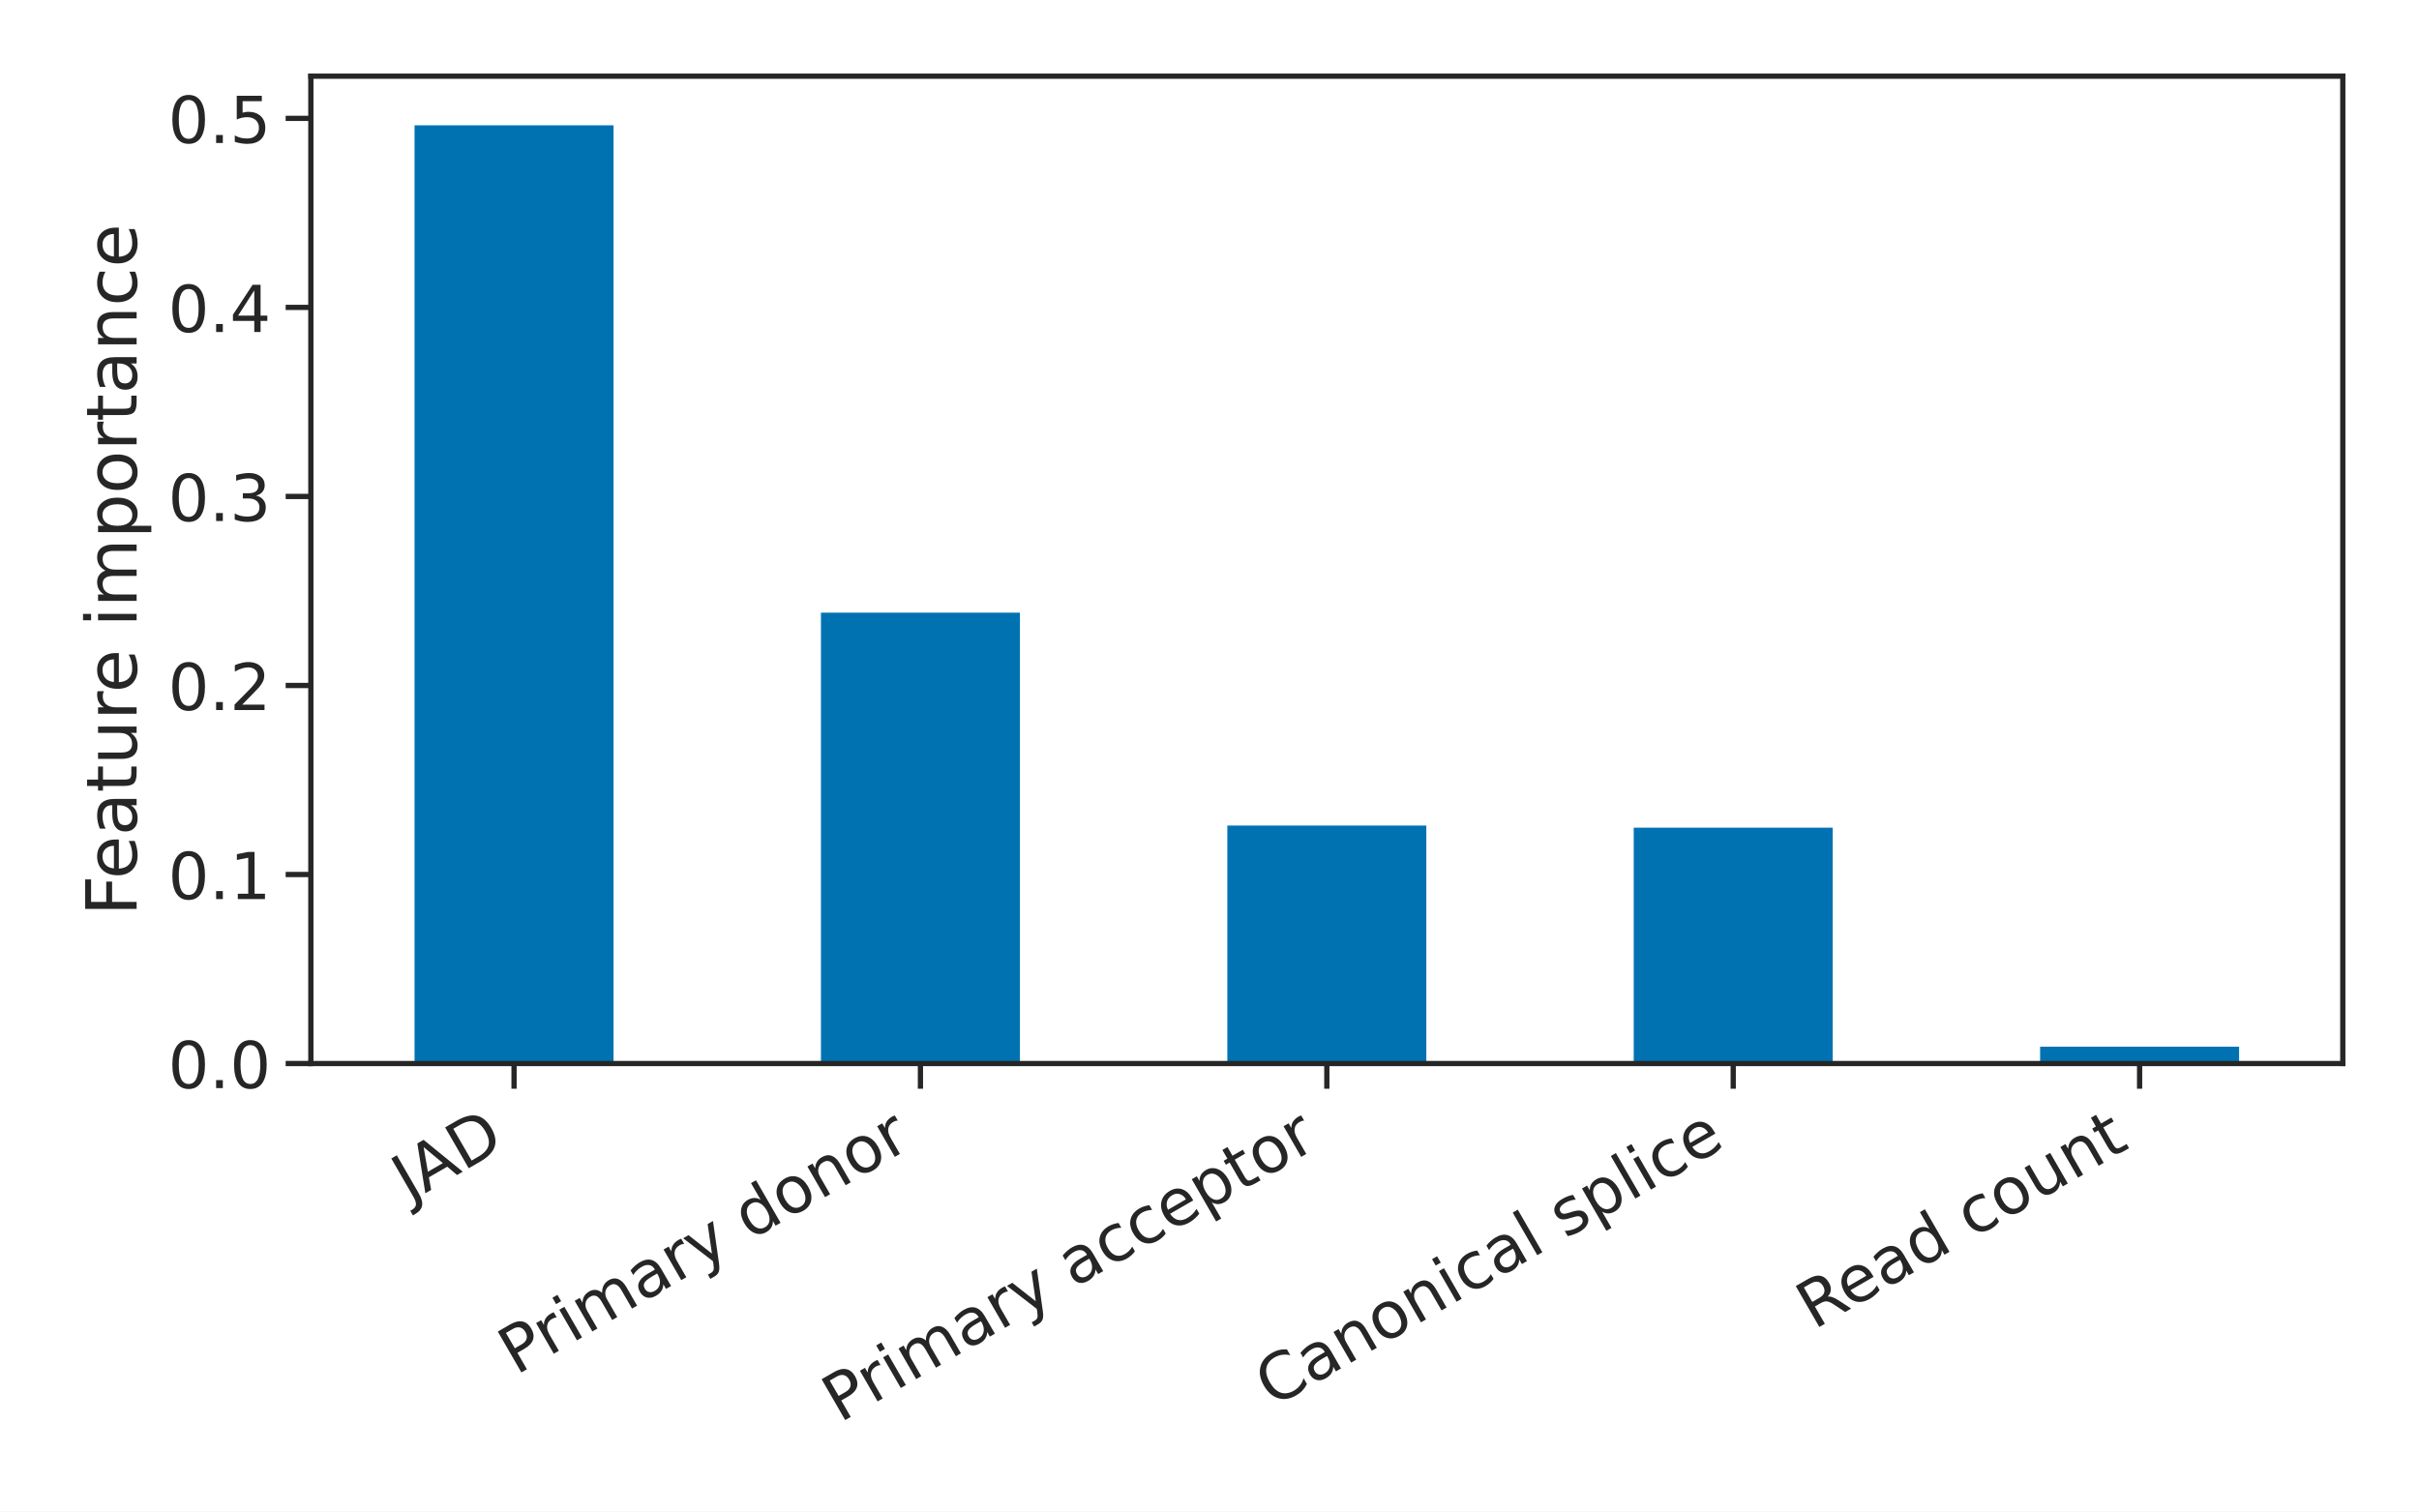
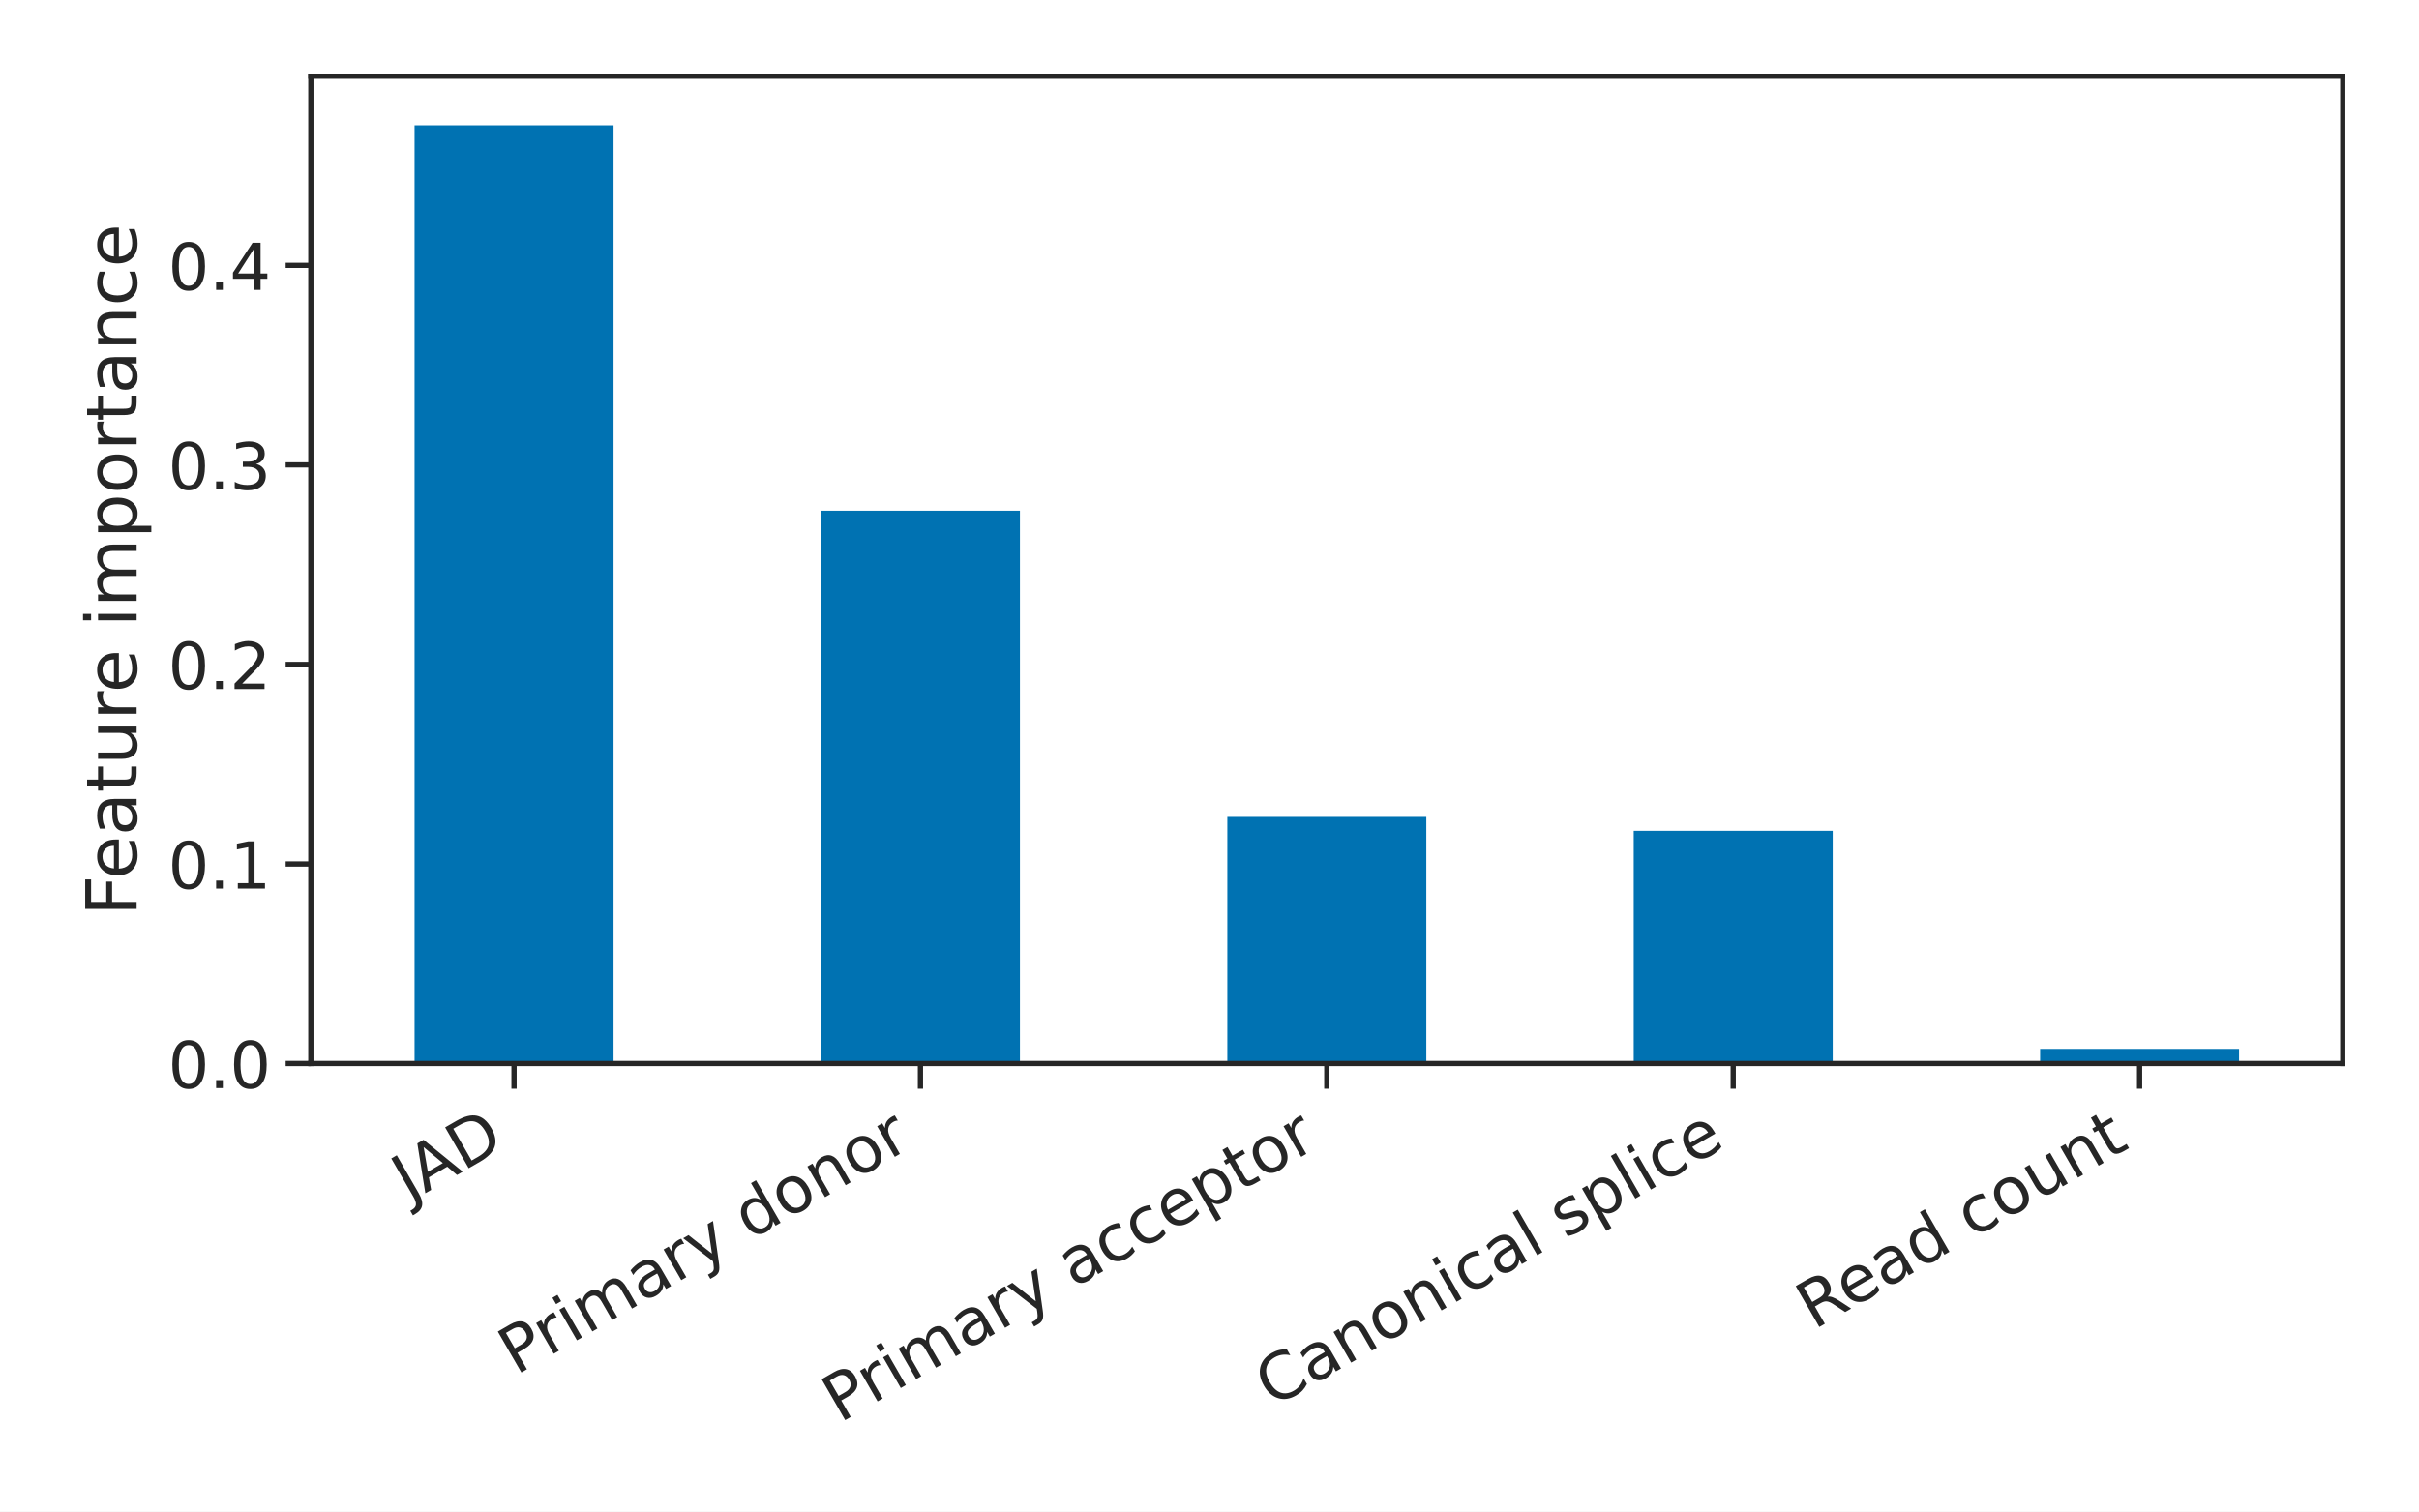
<svg xmlns="http://www.w3.org/2000/svg" xmlns:xlink="http://www.w3.org/1999/xlink" height="360pt" version="1.1" viewBox="0 0 576 360" width="576pt">
  <defs>
    <style type="text/css">
*{stroke-linecap:butt;stroke-linejoin:round;}
  </style>
  </defs>
  <g id="figure_1">
    <g id="patch_1">
      <path d="M 0 360  L 576 360  L 576 0  L 0 0  z " style="fill:#ffffff;" />
    </g>
    <g id="axes_1">
      <g id="patch_2">
        <path d="M 74.019 253.303  L 557.856 253.303  L 557.856 18.144  L 74.019 18.144  z " style="fill:#ffffff;" />
      </g>
      <g id="matplotlib.axis_1">
        <g id="xtick_1">
          <g id="line2d_1">
            <defs>
-               <path d="M 0 0  L 0 6  " id="m2a53346bda" style="stroke:#262626;stroke-width:1.25;" />
+               <path d="M 0 0  L 0 6  " id="m11a4c5294f" style="stroke:#262626;stroke-width:1.25;" />
            </defs>
            <g>
-               <use style="fill:#262626;stroke:#262626;stroke-width:1.25;" x="122.403" xlink:href="#m2a53346bda" y="253.303" />
+               <use style="fill:#262626;stroke:#262626;stroke-width:1.25;" x="122.403" xlink:href="#m11a4c5294f" y="253.303" />
            </g>
          </g>
          <g id="text_1">
            <text style="fill:#262626;font-family:DejaVu Sans;font-size:15.4px;font-style:normal;font-weight:normal;" transform="translate(97.47654 286.4036)rotate(-30)">JAD</text>
          </g>
        </g>
        <g id="xtick_2">
          <g id="line2d_2">
            <g>
-               <use style="fill:#262626;stroke:#262626;stroke-width:1.25;" x="219.17" xlink:href="#m2a53346bda" y="253.303" />
+               <use style="fill:#262626;stroke:#262626;stroke-width:1.25;" x="219.17" xlink:href="#m11a4c5294f" y="253.303" />
            </g>
          </g>
          <g id="text_2">
            <text style="fill:#262626;font-family:DejaVu Sans;font-size:15.4px;font-style:normal;font-weight:normal;" transform="translate(122.84 327.6287)rotate(-30)">Primary donor</text>
          </g>
        </g>
        <g id="xtick_3">
          <g id="line2d_3">
            <g>
-               <use style="fill:#262626;stroke:#262626;stroke-width:1.25;" x="315.938" xlink:href="#m2a53346bda" y="253.303" />
+               <use style="fill:#262626;stroke:#262626;stroke-width:1.25;" x="315.938" xlink:href="#m11a4c5294f" y="253.303" />
            </g>
          </g>
          <g id="text_3">
            <text style="fill:#262626;font-family:DejaVu Sans;font-size:15.4px;font-style:normal;font-weight:normal;" transform="translate(199.9461 338.9801)rotate(-30)">Primary acceptor</text>
          </g>
        </g>
        <g id="xtick_4">
          <g id="line2d_4">
            <g>
-               <use style="fill:#262626;stroke:#262626;stroke-width:1.25;" x="412.705" xlink:href="#m2a53346bda" y="253.303" />
+               <use style="fill:#262626;stroke:#262626;stroke-width:1.25;" x="412.705" xlink:href="#m11a4c5294f" y="253.303" />
            </g>
          </g>
          <g id="text_4">
            <text style="fill:#262626;font-family:DejaVu Sans;font-size:15.4px;font-style:normal;font-weight:normal;" transform="translate(303.0339 335.3311)rotate(-30)">Canonical splice</text>
          </g>
        </g>
        <g id="xtick_5">
          <g id="line2d_5">
            <g>
-               <use style="fill:#262626;stroke:#262626;stroke-width:1.25;" x="509.472" xlink:href="#m2a53346bda" y="253.303" />
+               <use style="fill:#262626;stroke:#262626;stroke-width:1.25;" x="509.472" xlink:href="#m11a4c5294f" y="253.303" />
            </g>
          </g>
          <g id="text_5">
            <text style="fill:#262626;font-family:DejaVu Sans;font-size:15.4px;font-style:normal;font-weight:normal;" transform="translate(431.9012 316.7981)rotate(-30)">Read count</text>
          </g>
        </g>
      </g>
      <g id="matplotlib.axis_2">
        <g id="ytick_1">
          <g id="line2d_6">
            <defs>
-               <path d="M 0 0  L -6 0  " id="m7279baa704" style="stroke:#262626;stroke-width:1.25;" />
+               <path d="M 0 0  L -6 0  " id="mffb4fd34c1" style="stroke:#262626;stroke-width:1.25;" />
            </defs>
            <g>
-               <use style="fill:#262626;stroke:#262626;stroke-width:1.25;" x="74.019" xlink:href="#m7279baa704" y="253.303" />
+               <use style="fill:#262626;stroke:#262626;stroke-width:1.25;" x="74.019" xlink:href="#mffb4fd34c1" y="253.303" />
            </g>
          </g>
          <g id="text_6">
            <text style="fill:#262626;font-family:DejaVu Sans;font-size:15.4px;font-style:normal;font-weight:normal;text-anchor:end;" transform="rotate(-0, 64.519, 259.1539)" x="64.519" y="259.154">0.0</text>
          </g>
        </g>
        <g id="ytick_2">
          <g id="line2d_7">
            <g>
-               <use style="fill:#262626;stroke:#262626;stroke-width:1.25;" x="74.019" xlink:href="#m7279baa704" y="208.282" />
+               <use style="fill:#262626;stroke:#262626;stroke-width:1.25;" x="74.019" xlink:href="#mffb4fd34c1" y="205.776" />
            </g>
          </g>
          <g id="text_7">
-             <text style="fill:#262626;font-family:DejaVu Sans;font-size:15.4px;font-style:normal;font-weight:normal;text-anchor:end;" transform="rotate(-0, 64.519, 214.1327)" x="64.519" y="214.133">0.1</text>
+             <text style="fill:#262626;font-family:DejaVu Sans;font-size:15.4px;font-style:normal;font-weight:normal;text-anchor:end;" transform="rotate(-0, 64.519, 211.6271)" x="64.519" y="211.627">0.1</text>
          </g>
        </g>
        <g id="ytick_3">
          <g id="line2d_8">
            <g>
-               <use style="fill:#262626;stroke:#262626;stroke-width:1.25;" x="74.019" xlink:href="#m7279baa704" y="163.261" />
+               <use style="fill:#262626;stroke:#262626;stroke-width:1.25;" x="74.019" xlink:href="#mffb4fd34c1" y="158.249" />
            </g>
          </g>
          <g id="text_8">
-             <text style="fill:#262626;font-family:DejaVu Sans;font-size:15.4px;font-style:normal;font-weight:normal;text-anchor:end;" transform="rotate(-0, 64.519, 169.1114)" x="64.519" y="169.111">0.2</text>
+             <text style="fill:#262626;font-family:DejaVu Sans;font-size:15.4px;font-style:normal;font-weight:normal;text-anchor:end;" transform="rotate(-0, 64.519, 164.1003)" x="64.519" y="164.1">0.2</text>
          </g>
        </g>
        <g id="ytick_4">
          <g id="line2d_9">
            <g>
-               <use style="fill:#262626;stroke:#262626;stroke-width:1.25;" x="74.019" xlink:href="#m7279baa704" y="118.239" />
+               <use style="fill:#262626;stroke:#262626;stroke-width:1.25;" x="74.019" xlink:href="#mffb4fd34c1" y="110.723" />
            </g>
          </g>
          <g id="text_9">
-             <text style="fill:#262626;font-family:DejaVu Sans;font-size:15.4px;font-style:normal;font-weight:normal;text-anchor:end;" transform="rotate(-0, 64.519, 124.0901)" x="64.519" y="124.09">0.3</text>
+             <text style="fill:#262626;font-family:DejaVu Sans;font-size:15.4px;font-style:normal;font-weight:normal;text-anchor:end;" transform="rotate(-0, 64.519, 116.5734)" x="64.519" y="116.573">0.3</text>
          </g>
        </g>
        <g id="ytick_5">
          <g id="line2d_10">
            <g>
-               <use style="fill:#262626;stroke:#262626;stroke-width:1.25;" x="74.019" xlink:href="#m7279baa704" y="73.218" />
+               <use style="fill:#262626;stroke:#262626;stroke-width:1.25;" x="74.019" xlink:href="#mffb4fd34c1" y="63.196" />
            </g>
          </g>
          <g id="text_10">
-             <text style="fill:#262626;font-family:DejaVu Sans;font-size:15.4px;font-style:normal;font-weight:normal;text-anchor:end;" transform="rotate(-0, 64.519, 79.06888)" x="64.519" y="79.069">0.4</text>
+             <text style="fill:#262626;font-family:DejaVu Sans;font-size:15.4px;font-style:normal;font-weight:normal;text-anchor:end;" transform="rotate(-0, 64.519, 69.04662)" x="64.519" y="69.047">0.4</text>
          </g>
        </g>
-         <g id="ytick_6">
-           <g id="line2d_11">
-             <g>
-               <use style="fill:#262626;stroke:#262626;stroke-width:1.25;" x="74.019" xlink:href="#m7279baa704" y="28.197" />
-             </g>
-           </g>
-           <g id="text_11">
-             <text style="fill:#262626;font-family:DejaVu Sans;font-size:15.4px;font-style:normal;font-weight:normal;text-anchor:end;" transform="rotate(-0, 64.519, 34.04762)" x="64.519" y="34.048">0.5</text>
-           </g>
-         </g>
-         <g id="text_12">
+         <g id="text_11">
          <text style="fill:#262626;font-family:DejaVu Sans;font-size:16.8px;font-style:normal;font-weight:normal;text-anchor:middle;" transform="rotate(-90, 32.53431, 135.7236)" x="32.534" y="135.724">Feature importance</text>
        </g>
      </g>
      <g id="patch_3">
-         <path clip-path="url(#pbcb009c445)" d="M 98.211 253.303  L 146.595 253.303  L 146.595 29.342  L 98.211 29.342  z " style="fill:#0072b2;stroke:#ffffff;stroke-linejoin:miter;" />
+         <path clip-path="url(#p58aa25e832)" d="M 98.211 253.303  L 146.595 253.303  L 146.595 29.342  L 98.211 29.342  z " style="fill:#0072b2;stroke:#ffffff;stroke-linejoin:miter;" />
      </g>
      <g id="patch_4">
-         <path clip-path="url(#pbcb009c445)" d="M 194.978 253.303  L 243.362 253.303  L 243.362 145.416  L 194.978 145.416  z " style="fill:#0072b2;stroke:#ffffff;stroke-linejoin:miter;" />
+         <path clip-path="url(#p58aa25e832)" d="M 194.978 253.303  L 243.362 253.303  L 243.362 121.138  L 194.978 121.138  z " style="fill:#0072b2;stroke:#ffffff;stroke-linejoin:miter;" />
      </g>
      <g id="patch_5">
-         <path clip-path="url(#pbcb009c445)" d="M 291.746 253.303  L 340.129 253.303  L 340.129 196.124  L 291.746 196.124  z " style="fill:#0072b2;stroke:#ffffff;stroke-linejoin:miter;" />
+         <path clip-path="url(#p58aa25e832)" d="M 291.746 253.303  L 340.129 253.303  L 340.129 194.068  L 291.746 194.068  z " style="fill:#0072b2;stroke:#ffffff;stroke-linejoin:miter;" />
      </g>
      <g id="patch_6">
-         <path clip-path="url(#pbcb009c445)" d="M 388.513 253.303  L 436.897 253.303  L 436.897 196.625  L 388.513 196.625  z " style="fill:#0072b2;stroke:#ffffff;stroke-linejoin:miter;" />
+         <path clip-path="url(#p58aa25e832)" d="M 388.513 253.303  L 436.897 253.303  L 436.897 197.383  L 388.513 197.383  z " style="fill:#0072b2;stroke:#ffffff;stroke-linejoin:miter;" />
      </g>
      <g id="patch_7">
-         <path clip-path="url(#pbcb009c445)" d="M 485.28 253.303  L 533.664 253.303  L 533.664 248.796  L 485.28 248.796  z " style="fill:#0072b2;stroke:#ffffff;stroke-linejoin:miter;" />
+         <path clip-path="url(#p58aa25e832)" d="M 485.28 253.303  L 533.664 253.303  L 533.664 249.317  L 485.28 249.317  z " style="fill:#0072b2;stroke:#ffffff;stroke-linejoin:miter;" />
      </g>
      <g id="patch_8">
        <path d="M 74.019 253.303  L 74.019 18.144  " style="fill:none;stroke:#262626;stroke-linecap:square;stroke-linejoin:miter;stroke-width:1.25;" />
      </g>
      <g id="patch_9">
        <path d="M 557.856 253.303  L 557.856 18.144  " style="fill:none;stroke:#262626;stroke-linecap:square;stroke-linejoin:miter;stroke-width:1.25;" />
      </g>
      <g id="patch_10">
        <path d="M 74.019 253.303  L 557.856 253.303  " style="fill:none;stroke:#262626;stroke-linecap:square;stroke-linejoin:miter;stroke-width:1.25;" />
      </g>
      <g id="patch_11">
        <path d="M 74.019 18.144  L 557.856 18.144  " style="fill:none;stroke:#262626;stroke-linecap:square;stroke-linejoin:miter;stroke-width:1.25;" />
      </g>
    </g>
  </g>
  <defs>
-     <clipPath id="pbcb009c445">
+     <clipPath id="p58aa25e832">
      <rect height="235.159" width="483.837" x="74.019" y="18.144" />
    </clipPath>
  </defs>
</svg>
